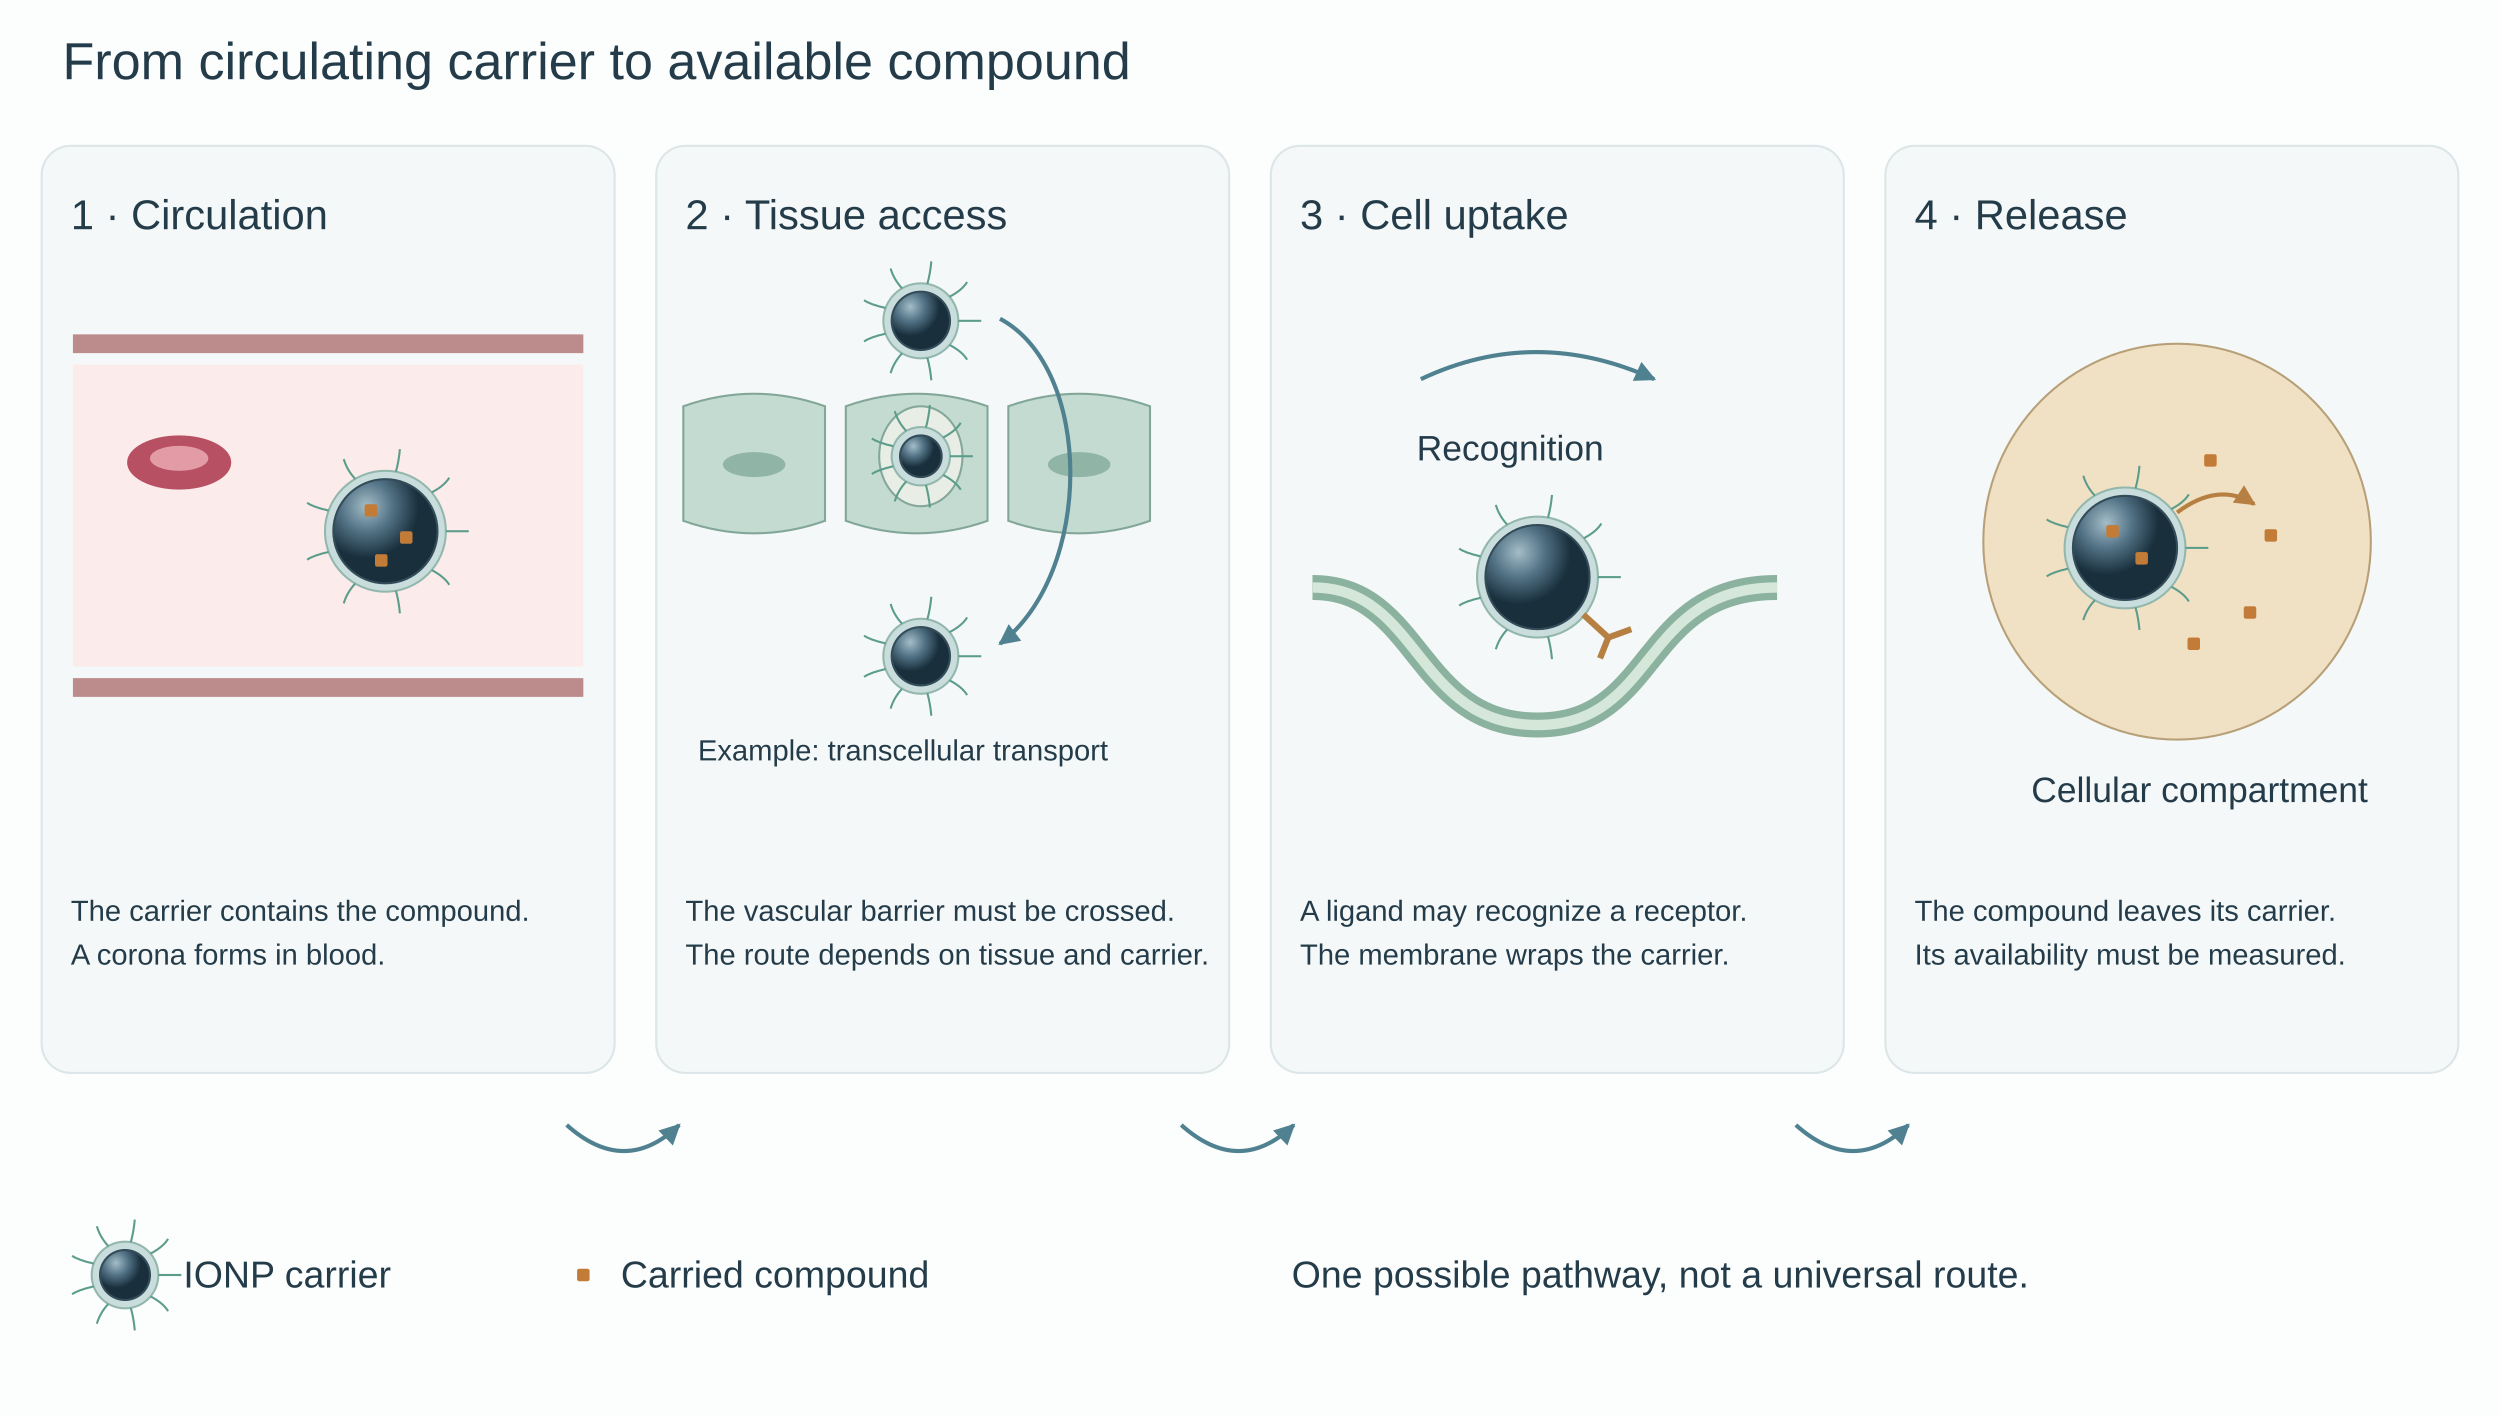
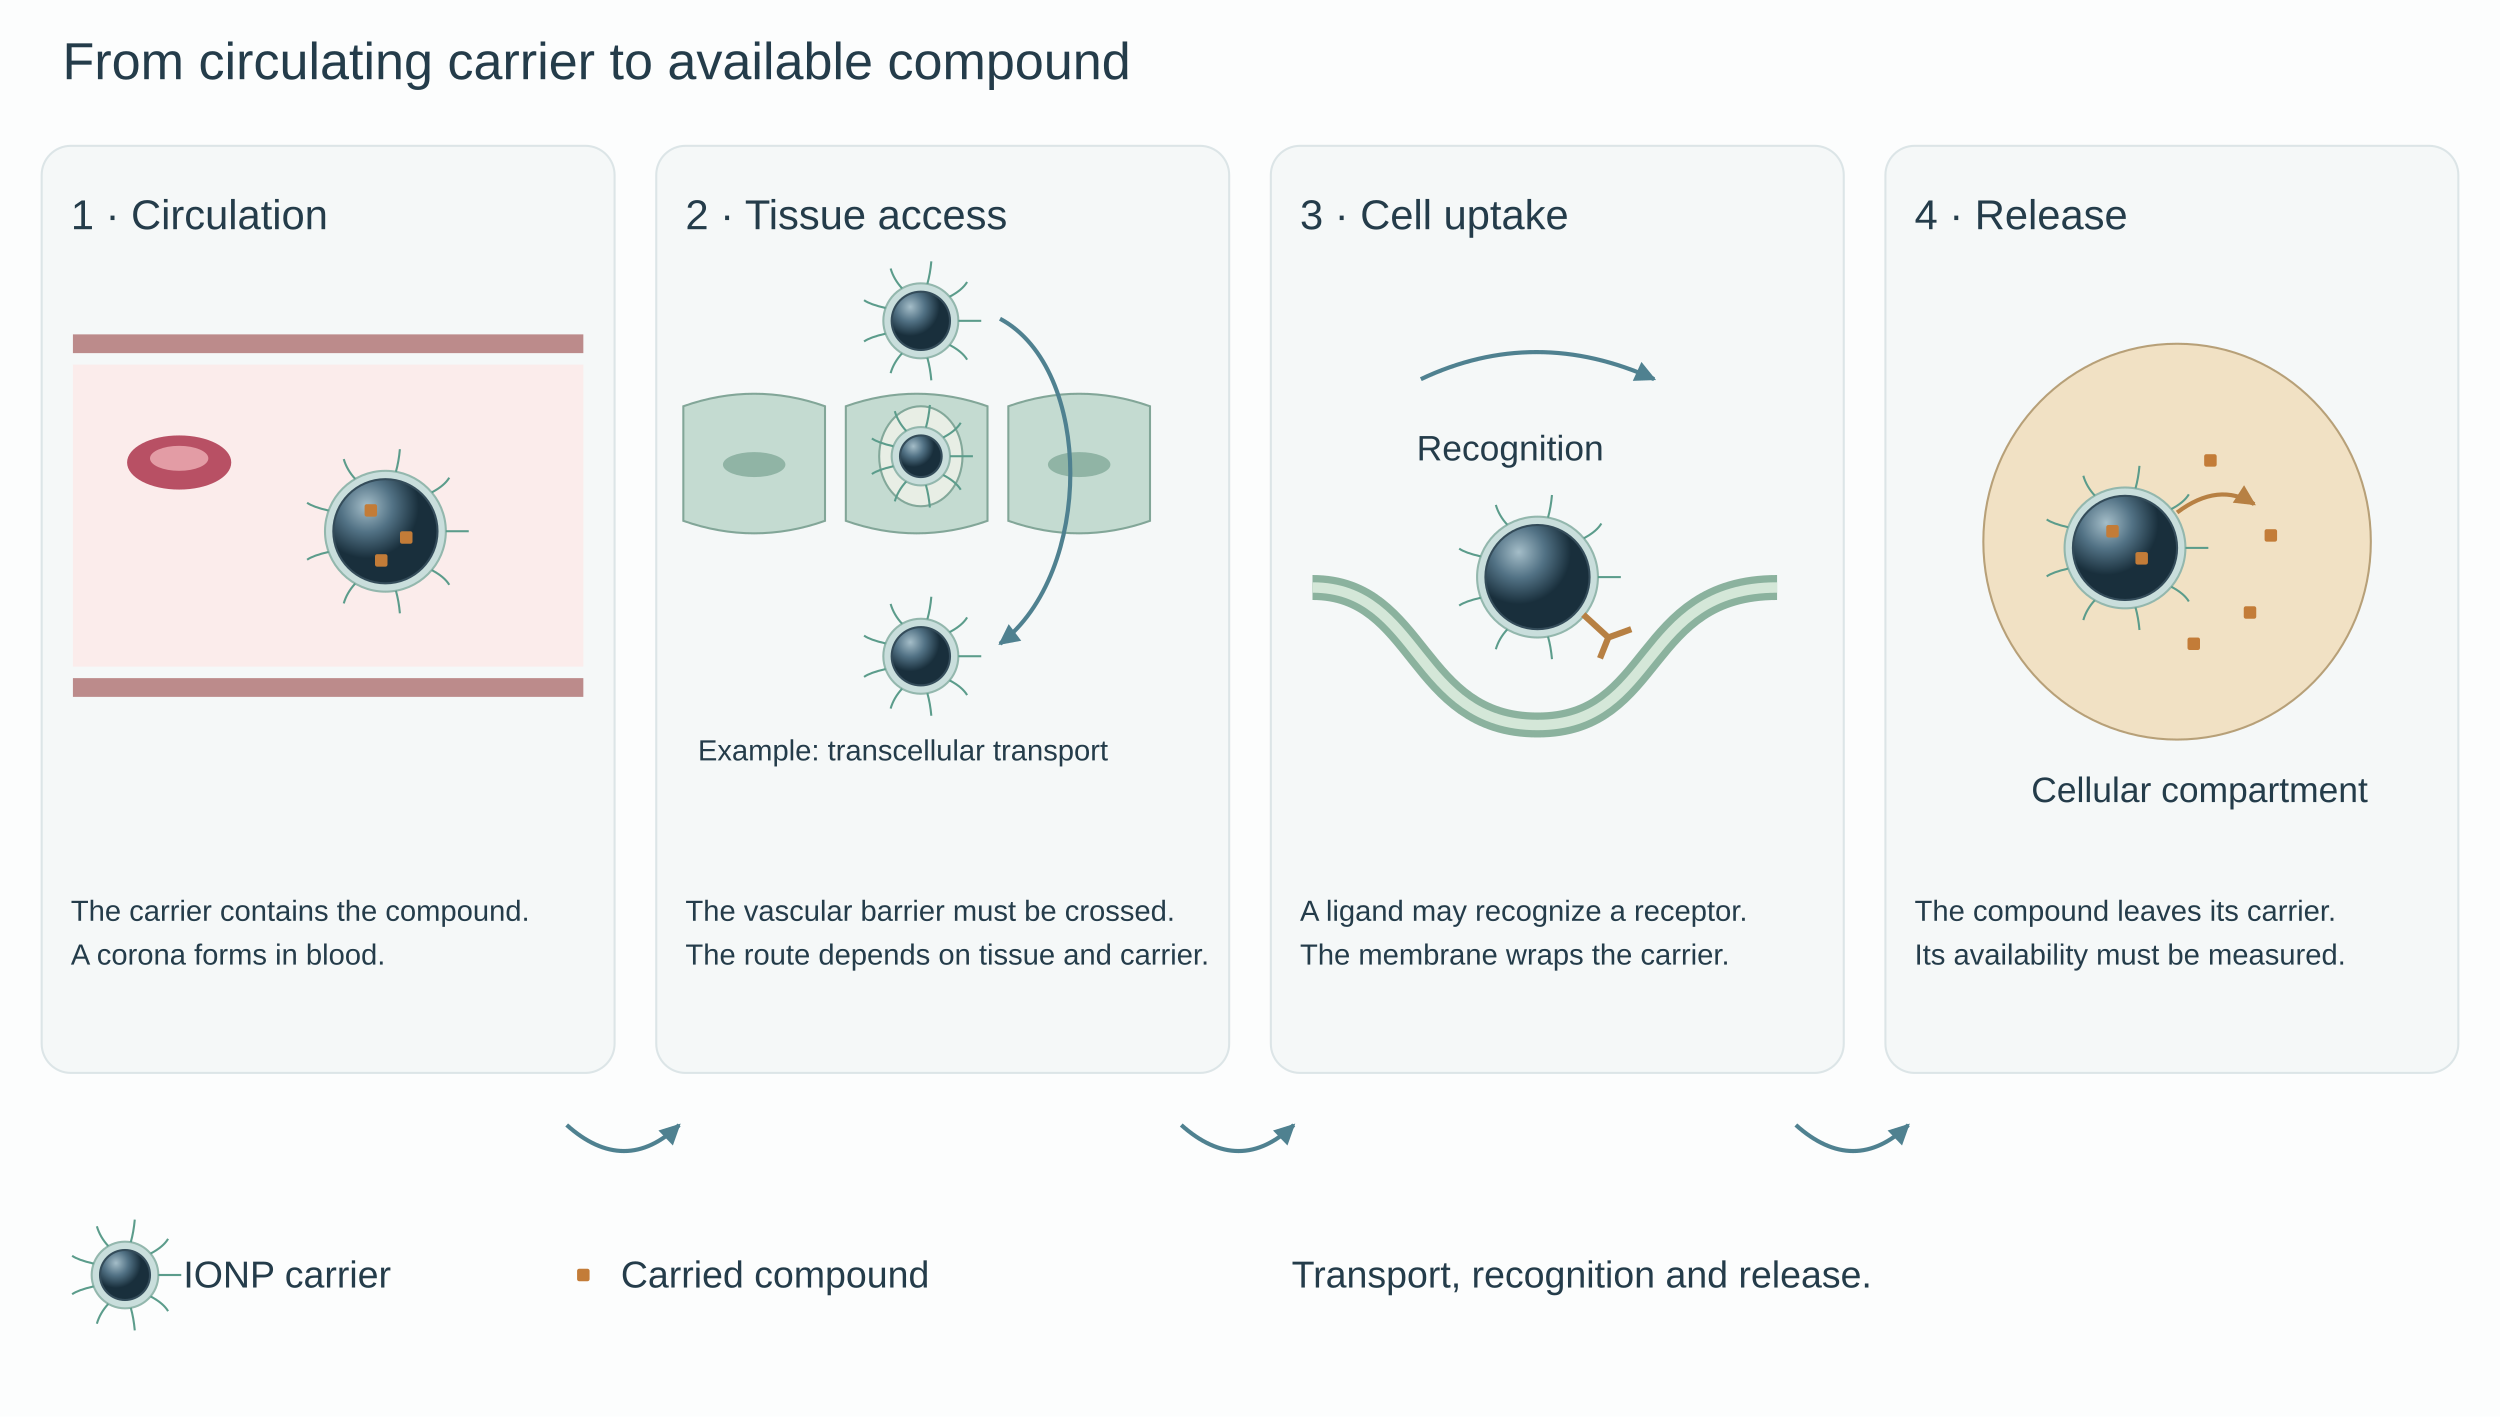
<svg xmlns="http://www.w3.org/2000/svg" viewBox="0 0 1200 680" role="img">
  <defs>
    <linearGradient id="skin" x1="0" x2="1">
      <stop stop-color="#e4dfdc" />
      <stop offset=".45" stop-color="#f4eeea" />
      <stop offset="1" stop-color="#d6cfcd" />
    </linearGradient>
    <radialGradient id="organ">
      <stop stop-color="#bc816e" />
      <stop offset="1" stop-color="#825447" />
    </radialGradient>
    <radialGradient id="kidney">
      <stop stop-color="#d59989" />
      <stop offset=".65" stop-color="#af6b60" />
      <stop offset="1" stop-color="#794a47" />
    </radialGradient>
    <radialGradient id="core" cx="32%" cy="26%">
      <stop stop-color="#a4bdc8" />
      <stop offset=".5" stop-color="#527285" />
      <stop offset="1" stop-color="#192f3c" />
    </radialGradient>
    <radialGradient id="cyto">
      <stop stop-color="#f2f5e9" />
      <stop offset="1" stop-color="#c8ded3" />
    </radialGradient>
    <radialGradient id="nucleus">
      <stop stop-color="#e5dcea" />
      <stop offset="1" stop-color="#b5a7c5" />
    </radialGradient>
    <marker id="arrow" viewBox="0 0 10 10" refX="9" refY="5" markerWidth="5" markerHeight="5" orient="auto-start-reverse">
      <path d="M0 0L10 5L0 10Z" fill="context-stroke" />
    </marker>
  </defs>
  <rect width="1200" height="680" fill="#fcfdfd" />
  <g font-family="Arial,sans-serif" fill="#243c4a">
    <text x="30" y="38" font-size="25">From circulating carrier to available compound</text>
    <rect x="20" y="70" width="275" height="445" rx="14" fill="#f5f8f8" stroke="#dce5e7" />
    <text x="34" y="110" font-size="20">1 · Circulation</text>
    <text x="34" y="442" font-size="14">The carrier contains the compound.</text>
    <text x="34" y="463" font-size="14">A corona forms in blood.</text>
    <path d="M272 540Q300 565 326 540" fill="none" stroke="#4f8190" stroke-width="2" marker-end="url(#arrow)" />
    <rect x="315" y="70" width="275" height="445" rx="14" fill="#f5f8f8" stroke="#dce5e7" />
    <text x="329" y="110" font-size="20">2 · Tissue access</text>
    <text x="329" y="442" font-size="14">The vascular barrier must be crossed.</text>
    <text x="329" y="463" font-size="14">The route depends on tissue and carrier.</text>
    <path d="M567 540Q595 565 621 540" fill="none" stroke="#4f8190" stroke-width="2" marker-end="url(#arrow)" />
    <rect x="610" y="70" width="275" height="445" rx="14" fill="#f5f8f8" stroke="#dce5e7" />
    <text x="624" y="110" font-size="20">3 · Cell uptake</text>
    <text x="624" y="442" font-size="14">A ligand may recognize a receptor.</text>
    <text x="624" y="463" font-size="14">The membrane wraps the carrier.</text>
    <path d="M862 540Q890 565 916 540" fill="none" stroke="#4f8190" stroke-width="2" marker-end="url(#arrow)" />
    <rect x="905" y="70" width="275" height="445" rx="14" fill="#f5f8f8" stroke="#dce5e7" />
    <text x="919" y="110" font-size="20">4 · Release</text>
    <text x="919" y="442" font-size="14">The compound leaves its carrier.</text>
    <text x="919" y="463" font-size="14">Its availability must be measured.</text>
    <path d="M35 165H280M35 330H280" fill="none" stroke="#bc8b8b" stroke-width="9" />
    <path d="M35 175H280V320H35Z" fill="#fbeceb" stroke="none" stroke-width="2" />
    <ellipse cx="86" cy="222" rx="25" ry="13" fill="#b85064" stroke="none" />
    <ellipse cx="86" cy="220" rx="14" ry="6" fill="#e39ca5" stroke="none" />
    <ellipse cx="185" cy="255" rx="29" ry="29" fill="#c9dedc" stroke="#93b7ad" />
    <ellipse cx="185" cy="255" rx="25" ry="25" fill="url(#core)" stroke="#344c5a" />
    <path d="M214.0 255.0q8.0 0.0 11.0 0.0" fill="none" stroke="#5b9c8b" stroke-width="1" />
    <path d="M207.215 273.641q6.128 3.214 8.426 7.071" fill="none" stroke="#5b9c8b" stroke-width="1" />
    <path d="M190.036 283.559q1.389 4.924 1.91 10.833" fill="none" stroke="#5b9c8b" stroke-width="1" />
    <path d="M170.5 280.115q-4 4.33 -5.5 9.526" fill="none" stroke="#5b9c8b" stroke-width="1" />
    <path d="M157.749 264.919q-7.518 1.71 -10.337 3.762" fill="none" stroke="#5b9c8b" stroke-width="1" />
    <path d="M157.749 245.081q-7.518 -1.71 -10.337 -3.762" fill="none" stroke="#5b9c8b" stroke-width="1" />
    <path d="M170.5 229.885q-4 -4.33 -5.5 -9.526" fill="none" stroke="#5b9c8b" stroke-width="1" />
    <path d="M190.036 226.441q1.389 -4.924 1.91 -10.833" fill="none" stroke="#5b9c8b" stroke-width="1" />
    <path d="M207.215 236.359q6.128 -3.214 8.426 -7.071" fill="none" stroke="#5b9c8b" stroke-width="1" />
    <rect x="175" y="242" width="6" height="6" rx="1" fill="#c37c38" />
    <rect x="192" y="255" width="6" height="6" rx="1" fill="#c37c38" />
    <rect x="180" y="266" width="6" height="6" rx="1" fill="#c37c38" />
    <path d="M328 195q34 -12 68 0v55q-34 12 -68 0Z" fill="#c4dbd1" stroke="#82a698" stroke-width="1" />
    <ellipse cx="362" cy="223" rx="15" ry="6" fill="#90b4a5" stroke="none" />
    <path d="M406 195q34 -12 68 0v55q-34 12 -68 0Z" fill="#c4dbd1" stroke="#82a698" stroke-width="1" />
    <ellipse cx="440" cy="223" rx="15" ry="6" fill="#90b4a5" stroke="none" />
    <path d="M484 195q34 -12 68 0v55q-34 12 -68 0Z" fill="#c4dbd1" stroke="#82a698" stroke-width="1" />
    <ellipse cx="518" cy="223" rx="15" ry="6" fill="#90b4a5" stroke="none" />
    <ellipse cx="442" cy="154" rx="18" ry="18" fill="#c9dedc" stroke="#93b7ad" />
    <ellipse cx="442" cy="154" rx="14" ry="14" fill="url(#core)" stroke="#344c5a" />
    <path d="M460.0 154.0q8.0 0.0 11.0 0.0" fill="none" stroke="#5b9c8b" stroke-width="1" />
    <path d="M455.789 165.57q6.128 3.214 8.426 7.071" fill="none" stroke="#5b9c8b" stroke-width="1" />
    <path d="M445.126 171.727q1.389 4.924 1.91 10.833" fill="none" stroke="#5b9c8b" stroke-width="1" />
    <path d="M433.0 169.588q-4 4.33 -5.5 9.526" fill="none" stroke="#5b9c8b" stroke-width="1" />
    <path d="M425.086 160.156q-7.518 1.71 -10.337 3.762" fill="none" stroke="#5b9c8b" stroke-width="1" />
    <path d="M425.086 147.844q-7.518 -1.71 -10.337 -3.762" fill="none" stroke="#5b9c8b" stroke-width="1" />
    <path d="M433.0 138.412q-4 -4.33 -5.5 -9.526" fill="none" stroke="#5b9c8b" stroke-width="1" />
    <path d="M445.126 136.273q1.389 -4.924 1.91 -10.833" fill="none" stroke="#5b9c8b" stroke-width="1" />
    <path d="M455.789 142.43q6.128 -3.214 8.426 -7.071" fill="none" stroke="#5b9c8b" stroke-width="1" />
    <ellipse cx="442" cy="219" rx="20" ry="24" fill="#e8eee5" stroke="#83a89a" />
    <ellipse cx="442" cy="219" rx="14" ry="14" fill="#c9dedc" stroke="#93b7ad" />
    <ellipse cx="442" cy="219" rx="10" ry="10" fill="url(#core)" stroke="#344c5a" />
    <path d="M456.0 219.0q8.0 0.0 11.0 0.0" fill="none" stroke="#5b9c8b" stroke-width="1" />
    <path d="M452.725 227.999q6.128 3.214 8.426 7.071" fill="none" stroke="#5b9c8b" stroke-width="1" />
    <path d="M444.431 232.787q1.389 4.924 1.91 10.833" fill="none" stroke="#5b9c8b" stroke-width="1" />
    <path d="M435.0 231.124q-4 4.33 -5.5 9.526" fill="none" stroke="#5b9c8b" stroke-width="1" />
    <path d="M428.844 223.788q-7.518 1.71 -10.337 3.762" fill="none" stroke="#5b9c8b" stroke-width="1" />
    <path d="M428.844 214.212q-7.518 -1.71 -10.337 -3.762" fill="none" stroke="#5b9c8b" stroke-width="1" />
    <path d="M435.0 206.876q-4 -4.33 -5.5 -9.526" fill="none" stroke="#5b9c8b" stroke-width="1" />
    <path d="M444.431 205.213q1.389 -4.924 1.91 -10.833" fill="none" stroke="#5b9c8b" stroke-width="1" />
    <path d="M452.725 210.001q6.128 -3.214 8.426 -7.071" fill="none" stroke="#5b9c8b" stroke-width="1" />
    <ellipse cx="442" cy="315" rx="18" ry="18" fill="#c9dedc" stroke="#93b7ad" />
    <ellipse cx="442" cy="315" rx="14" ry="14" fill="url(#core)" stroke="#344c5a" />
    <path d="M460.0 315.0q8.0 0.0 11.0 0.0" fill="none" stroke="#5b9c8b" stroke-width="1" />
    <path d="M455.789 326.57q6.128 3.214 8.426 7.071" fill="none" stroke="#5b9c8b" stroke-width="1" />
    <path d="M445.126 332.727q1.389 4.924 1.91 10.833" fill="none" stroke="#5b9c8b" stroke-width="1" />
    <path d="M433.0 330.588q-4 4.33 -5.5 9.526" fill="none" stroke="#5b9c8b" stroke-width="1" />
    <path d="M425.086 321.156q-7.518 1.71 -10.337 3.762" fill="none" stroke="#5b9c8b" stroke-width="1" />
    <path d="M425.086 308.844q-7.518 -1.71 -10.337 -3.762" fill="none" stroke="#5b9c8b" stroke-width="1" />
    <path d="M433.0 299.412q-4 -4.33 -5.5 -9.526" fill="none" stroke="#5b9c8b" stroke-width="1" />
    <path d="M445.126 297.273q1.389 -4.924 1.91 -10.833" fill="none" stroke="#5b9c8b" stroke-width="1" />
    <path d="M455.789 303.43q6.128 -3.214 8.426 -7.071" fill="none" stroke="#5b9c8b" stroke-width="1" />
    <path d="M480 153C525 177 525 275 480 309" fill="none" stroke="#4f8190" stroke-width="2" marker-end="url(#arrow)" />
    <text x="335" y="365" font-size="14">Example: transcellular transport</text>
    <path d="M630 282C682 282 679 348 738 348C796 348 787 282 853 282" fill="none" stroke="#8bb29e" stroke-width="12" />
    <path d="M630 282C682 282 679 348 738 348C796 348 787 282 853 282" fill="none" stroke="#d4e7d8" stroke-width="5" />
    <ellipse cx="738" cy="277" rx="29" ry="29" fill="#c9dedc" stroke="#93b7ad" />
    <ellipse cx="738" cy="277" rx="25" ry="25" fill="url(#core)" stroke="#344c5a" />
    <path d="M767.0 277.0q8.0 0.0 11.0 0.0" fill="none" stroke="#5b9c8b" stroke-width="1" />
    <path d="M760.215 295.641q6.128 3.214 8.426 7.071" fill="none" stroke="#5b9c8b" stroke-width="1" />
    <path d="M743.036 305.559q1.389 4.924 1.91 10.833" fill="none" stroke="#5b9c8b" stroke-width="1" />
    <path d="M723.5 302.115q-4 4.33 -5.5 9.526" fill="none" stroke="#5b9c8b" stroke-width="1" />
    <path d="M710.749 286.919q-7.518 1.71 -10.337 3.762" fill="none" stroke="#5b9c8b" stroke-width="1" />
    <path d="M710.749 267.081q-7.518 -1.71 -10.337 -3.762" fill="none" stroke="#5b9c8b" stroke-width="1" />
    <path d="M723.5 251.885q-4 -4.33 -5.5 -9.526" fill="none" stroke="#5b9c8b" stroke-width="1" />
    <path d="M743.036 248.441q1.389 -4.924 1.91 -10.833" fill="none" stroke="#5b9c8b" stroke-width="1" />
    <path d="M760.215 258.359q6.128 -3.214 8.426 -7.071" fill="none" stroke="#5b9c8b" stroke-width="1" />
    <path d="M760 295l12 11l-4 10M772 306l11 -4" fill="none" stroke="#b78043" stroke-width="3" />
    <path d="M682 182Q737 156 794 182" fill="none" stroke="#4f8190" stroke-width="2" marker-end="url(#arrow)" />
    <text x="680" y="221" font-size="17">Recognition</text>
    <ellipse cx="1045" cy="260" rx="93" ry="95" fill="#f1e1c4" stroke="#b7a078" />
    <ellipse cx="1020" cy="263" rx="29" ry="29" fill="#c9dedc" stroke="#93b7ad" />
    <ellipse cx="1020" cy="263" rx="25" ry="25" fill="url(#core)" stroke="#344c5a" />
    <path d="M1049.0 263.0q8.0 0.0 11.0 0.0" fill="none" stroke="#5b9c8b" stroke-width="1" />
    <path d="M1042.215 281.641q6.128 3.214 8.426 7.071" fill="none" stroke="#5b9c8b" stroke-width="1" />
    <path d="M1025.036 291.559q1.389 4.924 1.91 10.833" fill="none" stroke="#5b9c8b" stroke-width="1" />
    <path d="M1005.5 288.115q-4 4.33 -5.5 9.526" fill="none" stroke="#5b9c8b" stroke-width="1" />
    <path d="M992.749 272.919q-7.518 1.71 -10.337 3.762" fill="none" stroke="#5b9c8b" stroke-width="1" />
    <path d="M992.749 253.081q-7.518 -1.71 -10.337 -3.762" fill="none" stroke="#5b9c8b" stroke-width="1" />
    <path d="M1005.5 237.885q-4 -4.33 -5.5 -9.526" fill="none" stroke="#5b9c8b" stroke-width="1" />
    <path d="M1025.036 234.441q1.389 -4.924 1.91 -10.833" fill="none" stroke="#5b9c8b" stroke-width="1" />
    <path d="M1042.215 244.359q6.128 -3.214 8.426 -7.071" fill="none" stroke="#5b9c8b" stroke-width="1" />
    <rect x="1011" y="252" width="6" height="6" rx="1" fill="#c37c38" />
    <rect x="1025" y="265" width="6" height="6" rx="1" fill="#c37c38" />
    <rect x="1058" y="218" width="6" height="6" rx="1" fill="#c37c38" />
    <rect x="1087" y="254" width="6" height="6" rx="1" fill="#c37c38" />
    <rect x="1050" y="306" width="6" height="6" rx="1" fill="#c37c38" />
    <rect x="1077" y="291" width="6" height="6" rx="1" fill="#c37c38" />
    <path d="M1045 246Q1065 231 1082 242" fill="none" stroke="#b78043" stroke-width="2" marker-end="url(#arrow)" />
    <text x="975" y="385" font-size="17">Cellular compartment</text>
    <ellipse cx="60" cy="612" rx="16" ry="16" fill="#c9dedc" stroke="#93b7ad" />
    <ellipse cx="60" cy="612" rx="12" ry="12" fill="url(#core)" stroke="#344c5a" />
    <path d="M76.0 612.0q8.0 0.0 11.0 0.0" fill="none" stroke="#5b9c8b" stroke-width="1" />
    <path d="M72.257 622.285q6.128 3.214 8.426 7.071" fill="none" stroke="#5b9c8b" stroke-width="1" />
    <path d="M62.778 627.757q1.389 4.924 1.91 10.833" fill="none" stroke="#5b9c8b" stroke-width="1" />
    <path d="M52.0 625.856q-4 4.33 -5.5 9.526" fill="none" stroke="#5b9c8b" stroke-width="1" />
    <path d="M44.965 617.472q-7.518 1.71 -10.337 3.762" fill="none" stroke="#5b9c8b" stroke-width="1" />
    <path d="M44.965 606.528q-7.518 -1.71 -10.337 -3.762" fill="none" stroke="#5b9c8b" stroke-width="1" />
    <path d="M52 598.144q-4 -4.33 -5.5 -9.526" fill="none" stroke="#5b9c8b" stroke-width="1" />
    <path d="M62.778 596.243q1.389 -4.924 1.91 -10.833" fill="none" stroke="#5b9c8b" stroke-width="1" />
    <path d="M72.257 601.715q6.128 -3.214 8.426 -7.071" fill="none" stroke="#5b9c8b" stroke-width="1" />
    <text x="88" y="618" font-size="18">IONP carrier</text>
    <rect x="277" y="609" width="6" height="6" rx="1" fill="#c37c38" />
    <text x="298" y="618" font-size="18">Carried compound</text>
-     <text x="620" y="618" font-size="18">One possible pathway, not a universal route.</text>
+     <text x="620" y="618" font-size="18">Transport, recognition and release.</text>
  </g>
</svg>
